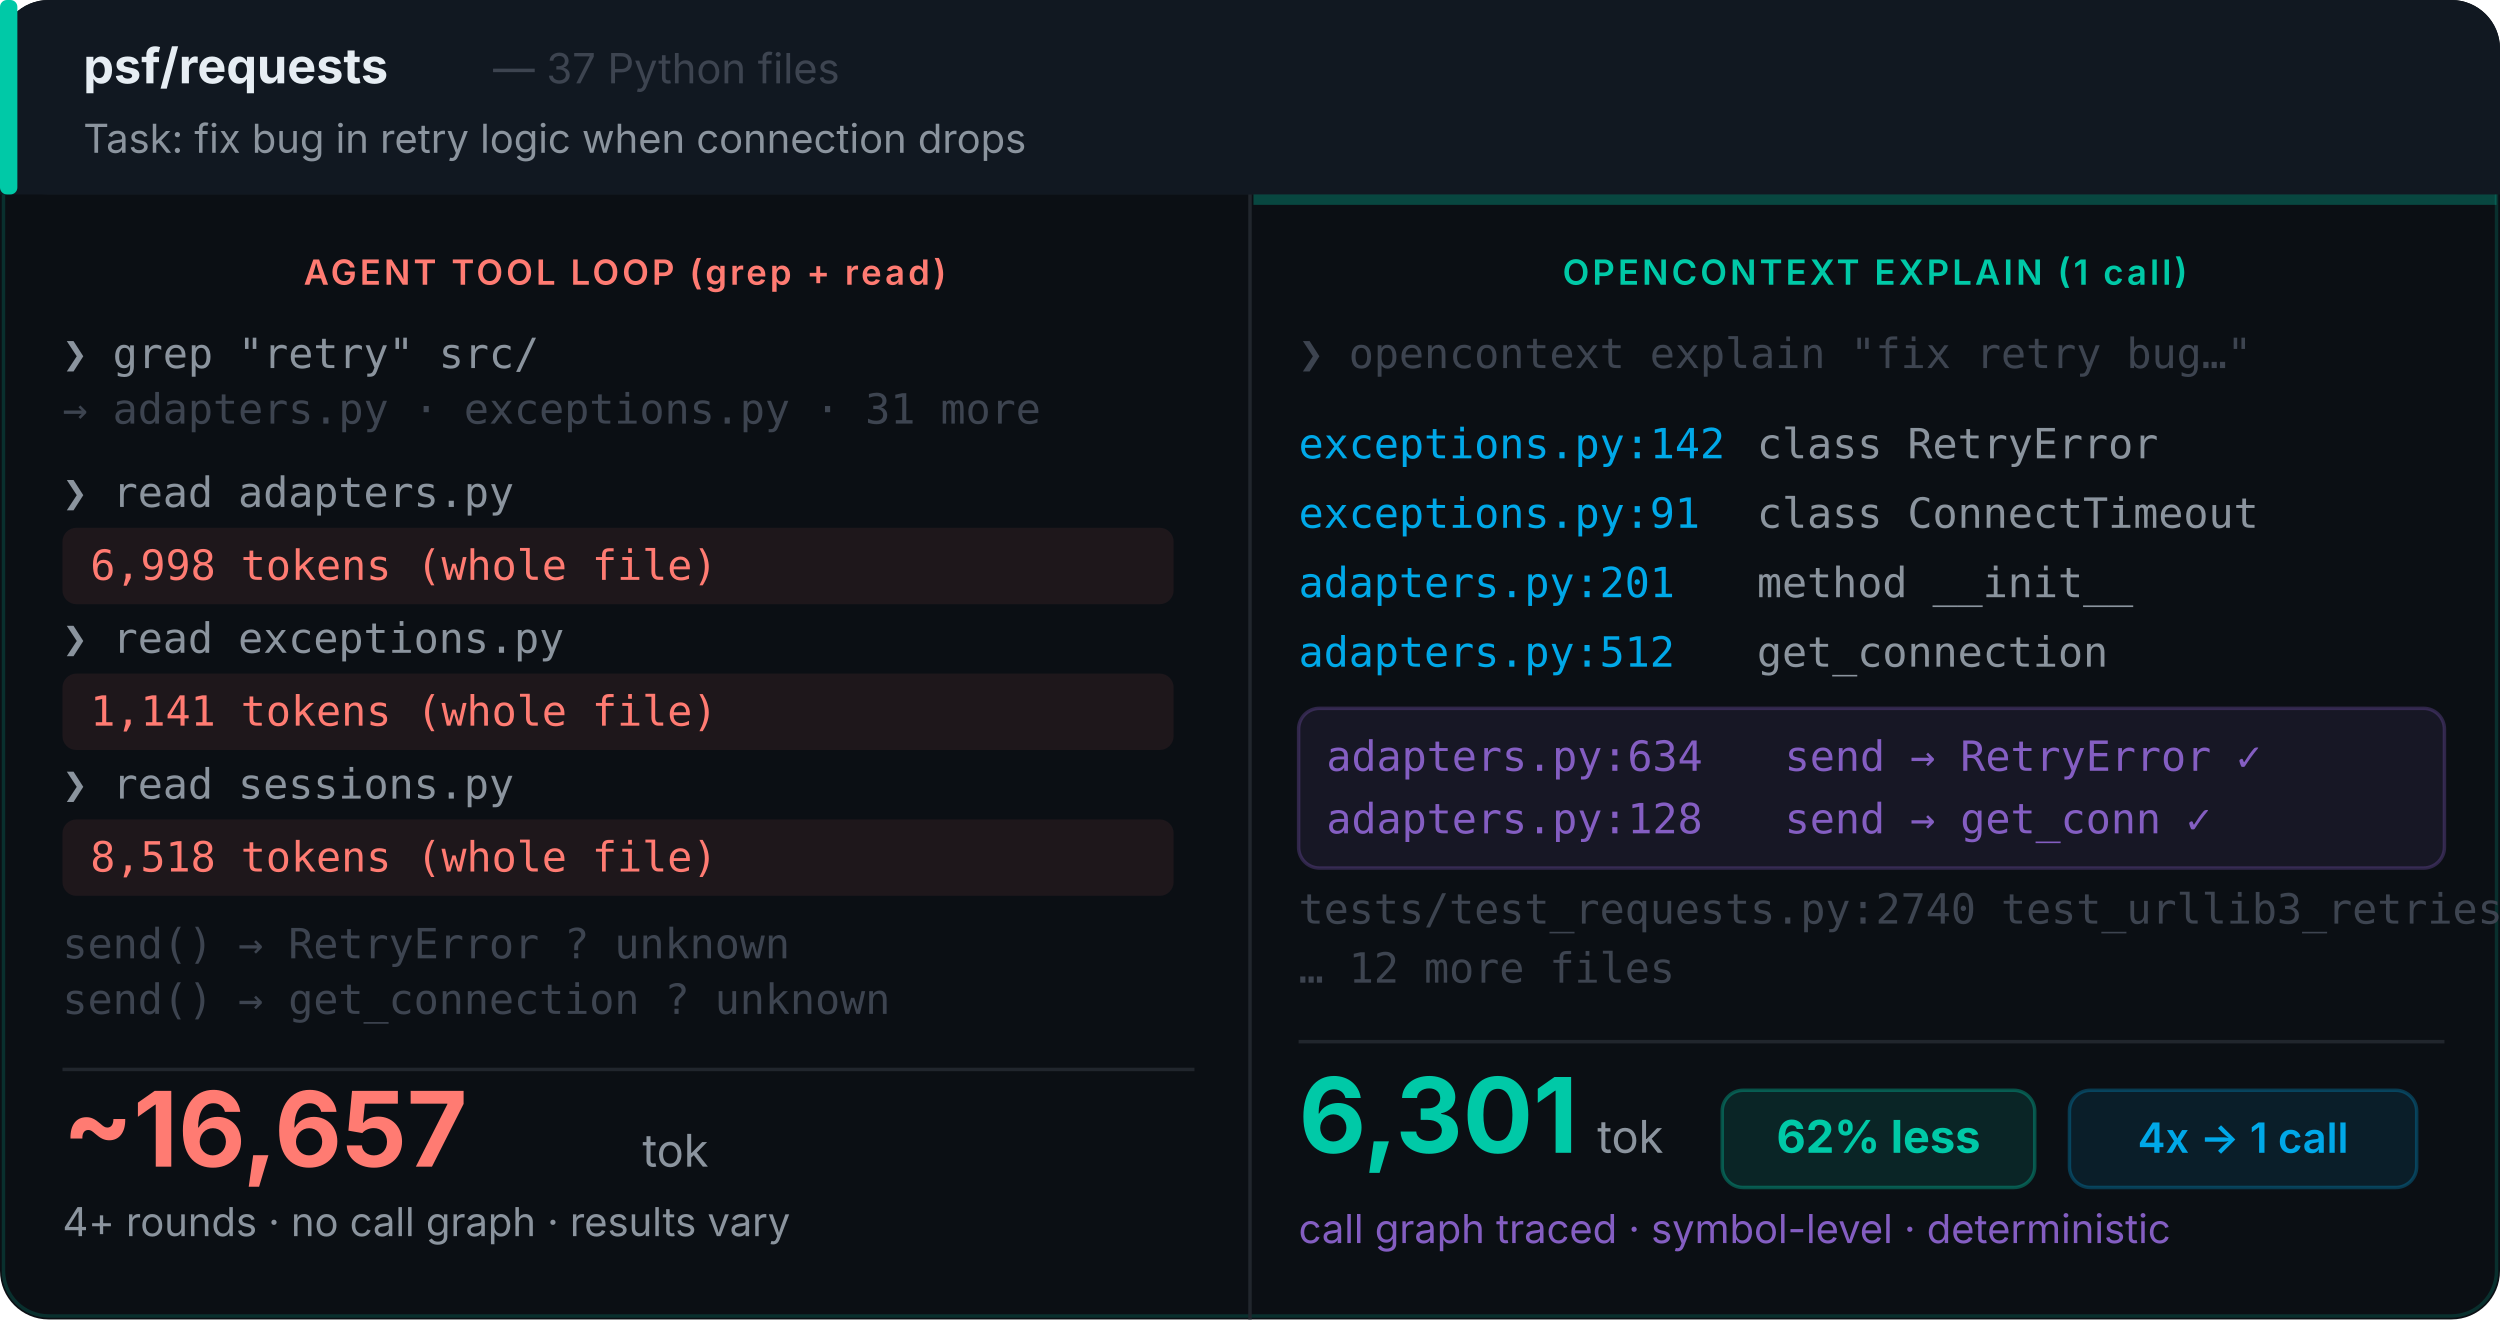
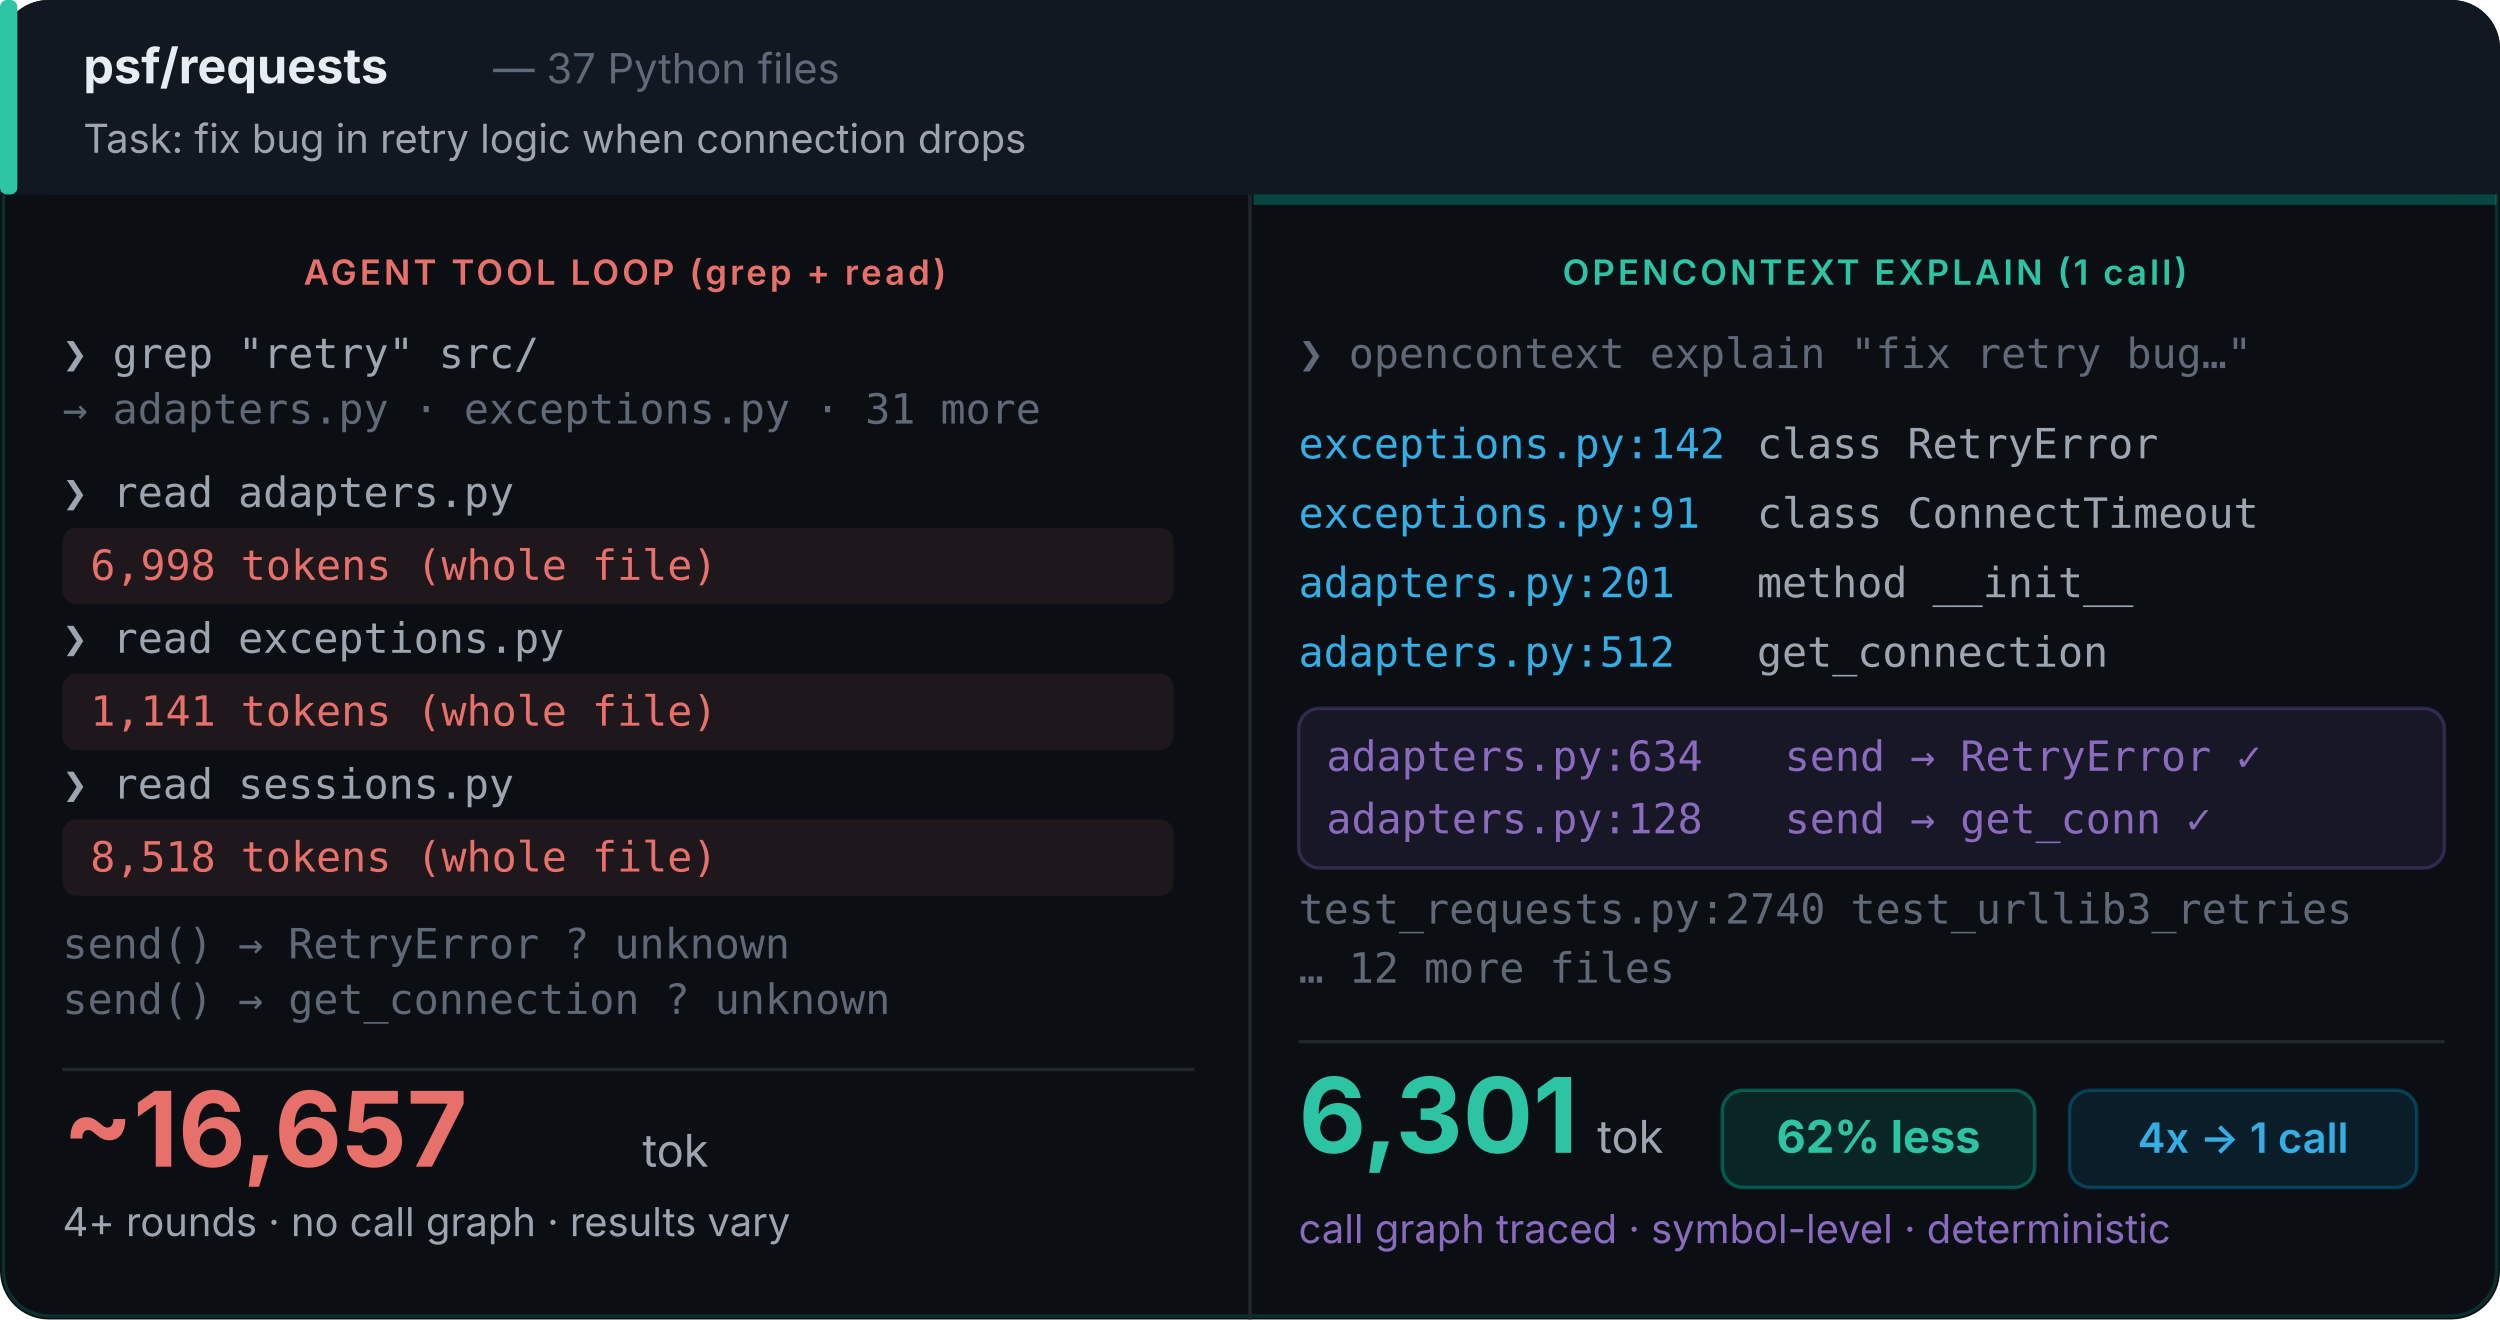
<svg xmlns="http://www.w3.org/2000/svg" viewBox="0 0 720 380" width="720" height="380" role="img" aria-label="Benchmark: fix retry bug on psf/requests — grep+read 16,657 tok 4 rounds vs opencontext 6,301 tok 1 call — 62% fewer tokens, call graph included">
  <rect width="720" height="380" rx="14" fill="#0B0F14" />
  <rect x="1" y="1" width="718" height="378" rx="13" fill="none" stroke="rgba(0,201,167,0.18)" stroke-width="1" />
  <rect width="720" height="56" rx="14" fill="#111821" />
  <rect y="42" width="720" height="14" fill="#111821" />
-   <rect x="0" y="0" width="5" height="56" rx="2" fill="#00C9A7" />
+   <rect x="0" y="0" width="5" height="56" rx="2" fill="#2DC4A4" />
  <text x="24" y="24" font-family="-apple-system,BlinkMacSystemFont,'Segoe UI',sans-serif" font-size="14" font-weight="700" fill="#E6EDF3">psf/requests</text>
-   <text x="142" y="24" font-family="-apple-system,BlinkMacSystemFont,'Segoe UI',sans-serif" font-size="12" fill="#3D4450"> — 37 Python files</text>
-   <text x="24" y="44" font-family="-apple-system,BlinkMacSystemFont,'Segoe UI',sans-serif" font-size="11.5" fill="#8B949E">Task: fix bug in retry logic when connection drops</text>
+   <text x="142" y="24" font-family="-apple-system,BlinkMacSystemFont,'Segoe UI',sans-serif" font-size="12" fill="#606978"> — 37 Python files</text>
+   <text x="24" y="44" font-family="-apple-system,BlinkMacSystemFont,'Segoe UI',sans-serif" font-size="11.5" fill="#9DA6B0">Task: fix bug in retry logic when connection drops</text>
  <line x1="360" y1="56" x2="360" y2="380" stroke="#21262D" stroke-width="1" />
-   <text x="180" y="82" text-anchor="middle" font-family="-apple-system,BlinkMacSystemFont,'Segoe UI',sans-serif" font-size="10" font-weight="600" fill="#FF7B72" letter-spacing="0.9">AGENT TOOL LOOP  (grep + read)</text>
+   <text x="180" y="82" text-anchor="middle" font-family="-apple-system,BlinkMacSystemFont,'Segoe UI',sans-serif" font-size="10" font-weight="600" fill="#E8706A" letter-spacing="0.9">AGENT TOOL LOOP  (grep + read)</text>
  <g font-family="'JetBrains Mono','Cascadia Code','SF Mono',Consolas,monospace" font-size="12">
-     <text x="18" y="106" fill="#8B949E">❯ grep "retry" src/</text>
-     <text x="18" y="122" fill="#3D4450">  → adapters.py · exceptions.py · 31 more</text>
-     <text x="18" y="146" fill="#8B949E">❯ read adapters.py</text>
+     <text x="18" y="106" fill="#9DA6B0">❯ grep "retry" src/</text>
+     <text x="18" y="122" fill="#606978">  → adapters.py · exceptions.py · 31 more</text>
+     <text x="18" y="146" fill="#9DA6B0">❯ read adapters.py</text>
    <rect x="18" y="152" width="320" height="22" rx="4" fill="rgba(255,123,114,0.08)" />
-     <text x="26" y="167" fill="#FF7B72">  6,998 tokens  (whole file)</text>
-     <text x="18" y="188" fill="#8B949E">❯ read exceptions.py</text>
+     <text x="26" y="167" fill="#E8706A">  6,998 tokens  (whole file)</text>
+     <text x="18" y="188" fill="#9DA6B0">❯ read exceptions.py</text>
    <rect x="18" y="194" width="320" height="22" rx="4" fill="rgba(255,123,114,0.08)" />
-     <text x="26" y="209" fill="#FF7B72">  1,141 tokens  (whole file)</text>
-     <text x="18" y="230" fill="#8B949E">❯ read sessions.py</text>
+     <text x="26" y="209" fill="#E8706A">  1,141 tokens  (whole file)</text>
+     <text x="18" y="230" fill="#9DA6B0">❯ read sessions.py</text>
    <rect x="18" y="236" width="320" height="22" rx="4" fill="rgba(255,123,114,0.08)" />
-     <text x="26" y="251" fill="#FF7B72">  8,518 tokens  (whole file)</text>
-     <text x="18" y="276" fill="#3D4450">  send() → RetryError ?      unknown</text>
-     <text x="18" y="292" fill="#3D4450">  send() → get_connection ?  unknown</text>
+     <text x="26" y="251" fill="#E8706A">  8,518 tokens  (whole file)</text>
+     <text x="18" y="276" fill="#606978">  send() → RetryError ?      unknown</text>
+     <text x="18" y="292" fill="#606978">  send() → get_connection ?  unknown</text>
  </g>
  <line x1="18" y1="308" x2="344" y2="308" stroke="#21262D" stroke-width="1" />
-   <text x="18" y="336" font-family="-apple-system,BlinkMacSystemFont,'Segoe UI',sans-serif" font-size="30" font-weight="700" fill="#FF7B72">~16,657</text>
-   <text x="185" y="336" font-family="-apple-system,BlinkMacSystemFont,'Segoe UI',sans-serif" font-size="13" fill="#8B949E"> tok</text>
-   <text x="18" y="356" font-family="-apple-system,BlinkMacSystemFont,'Segoe UI',sans-serif" font-size="11.5" fill="#8B949E">4+ rounds  ·  no call graph  ·  results vary</text>
+   <text x="18" y="336" font-family="-apple-system,BlinkMacSystemFont,'Segoe UI',sans-serif" font-size="30" font-weight="700" fill="#E8706A">~16,657</text>
+   <text x="185" y="336" font-family="-apple-system,BlinkMacSystemFont,'Segoe UI',sans-serif" font-size="13" fill="#9DA6B0"> tok</text>
+   <text x="18" y="356" font-family="-apple-system,BlinkMacSystemFont,'Segoe UI',sans-serif" font-size="11.5" fill="#9DA6B0">4+ rounds  ·  no call graph  ·  results vary</text>
  <rect x="361" y="56" width="358" height="3" fill="rgba(0,201,167,0.30)" />
-   <text x="540" y="82" text-anchor="middle" font-family="-apple-system,BlinkMacSystemFont,'Segoe UI',sans-serif" font-size="10" font-weight="600" fill="#00C9A7" letter-spacing="0.9">OPENCONTEXT EXPLAIN  (1 call)</text>
+   <text x="540" y="82" text-anchor="middle" font-family="-apple-system,BlinkMacSystemFont,'Segoe UI',sans-serif" font-size="10" font-weight="600" fill="#2DC4A4" letter-spacing="0.9">OPENCONTEXT EXPLAIN  (1 call)</text>
  <g font-family="'JetBrains Mono','Cascadia Code','SF Mono',Consolas,monospace" font-size="12">
-     <text x="374" y="106" fill="#3D4450">❯ opencontext explain "fix retry bug…"</text>
-     <text x="374" y="132" fill="#00A8E8">exceptions.py:142</text>
-     <text x="506" y="132" fill="#8B949E"> class RetryError</text>
-     <text x="374" y="152" fill="#00A8E8">exceptions.py:91 </text>
-     <text x="506" y="152" fill="#8B949E"> class ConnectTimeout</text>
-     <text x="374" y="172" fill="#00A8E8">adapters.py:201  </text>
-     <text x="506" y="172" fill="#8B949E"> method __init__</text>
-     <text x="374" y="192" fill="#00A8E8">adapters.py:512  </text>
-     <text x="506" y="192" fill="#8B949E"> get_connection</text>
+     <text x="374" y="106" fill="#606978">❯ opencontext explain "fix retry bug…"</text>
+     <text x="374" y="132" fill="#35ADE5">exceptions.py:142</text>
+     <text x="506" y="132" fill="#9DA6B0"> class RetryError</text>
+     <text x="374" y="152" fill="#35ADE5">exceptions.py:91 </text>
+     <text x="506" y="152" fill="#9DA6B0"> class ConnectTimeout</text>
+     <text x="374" y="172" fill="#35ADE5">adapters.py:201  </text>
+     <text x="506" y="172" fill="#9DA6B0"> method __init__</text>
+     <text x="374" y="192" fill="#35ADE5">adapters.py:512  </text>
+     <text x="506" y="192" fill="#9DA6B0"> get_connection</text>
    <rect x="374" y="204" width="330" height="46" rx="6" fill="rgba(132,92,194,0.10)" stroke="rgba(132,92,194,0.30)" stroke-width="1" />
-     <text x="382" y="222" fill="#845EC2">adapters.py:634  </text>
-     <text x="514" y="222" fill="#845EC2"> send → RetryError  ✓</text>
-     <text x="382" y="240" fill="#845EC2">adapters.py:128  </text>
-     <text x="514" y="240" fill="#845EC2"> send → get_conn  ✓</text>
-     <text x="374" y="266" fill="#3D4450">tests/test_requests.py:2740  test_urllib3_retries</text>
-     <text x="374" y="283" fill="#3D4450">… 12 more files</text>
+     <text x="382" y="222" fill="#8A6BBF">adapters.py:634  </text>
+     <text x="514" y="222" fill="#8A6BBF"> send → RetryError  ✓</text>
+     <text x="382" y="240" fill="#8A6BBF">adapters.py:128  </text>
+     <text x="514" y="240" fill="#8A6BBF"> send → get_conn  ✓</text>
+     <text x="374" y="266" fill="#606978">test_requests.py:2740  test_urllib3_retries</text>
+     <text x="374" y="283" fill="#606978">… 12 more files</text>
  </g>
  <line x1="374" y1="300" x2="704" y2="300" stroke="#21262D" stroke-width="1" />
-   <text x="374" y="332" font-family="-apple-system,BlinkMacSystemFont,'Segoe UI',sans-serif" font-size="30" font-weight="700" fill="#00C9A7">6,301</text>
-   <text x="460" y="332" font-family="-apple-system,BlinkMacSystemFont,'Segoe UI',sans-serif" font-size="13" fill="#8B949E"> tok</text>
+   <text x="374" y="332" font-family="-apple-system,BlinkMacSystemFont,'Segoe UI',sans-serif" font-size="30" font-weight="700" fill="#2DC4A4">6,301</text>
+   <text x="460" y="332" font-family="-apple-system,BlinkMacSystemFont,'Segoe UI',sans-serif" font-size="13" fill="#9DA6B0"> tok</text>
  <rect x="496" y="314" width="90" height="28" rx="6" fill="rgba(0,201,167,0.12)" stroke="rgba(0,201,167,0.35)" stroke-width="1" />
-   <text x="541" y="332" text-anchor="middle" font-family="-apple-system,BlinkMacSystemFont,'Segoe UI',sans-serif" font-size="13" font-weight="700" fill="#00C9A7">62% less</text>
+   <text x="541" y="332" text-anchor="middle" font-family="-apple-system,BlinkMacSystemFont,'Segoe UI',sans-serif" font-size="13" font-weight="700" fill="#2DC4A4">62% less</text>
  <rect x="596" y="314" width="100" height="28" rx="6" fill="rgba(0,168,232,0.10)" stroke="rgba(0,168,232,0.28)" stroke-width="1" />
-   <text x="646" y="332" text-anchor="middle" font-family="-apple-system,BlinkMacSystemFont,'Segoe UI',sans-serif" font-size="12" font-weight="600" fill="#00A8E8">4x → 1 call</text>
-   <text x="374" y="358" font-family="-apple-system,BlinkMacSystemFont,'Segoe UI',sans-serif" font-size="11.5" fill="#845EC2">call graph traced  ·  symbol-level  ·  deterministic</text>
+   <text x="646" y="332" text-anchor="middle" font-family="-apple-system,BlinkMacSystemFont,'Segoe UI',sans-serif" font-size="12" font-weight="600" fill="#35ADE5">4x → 1 call</text>
+   <text x="374" y="358" font-family="-apple-system,BlinkMacSystemFont,'Segoe UI',sans-serif" font-size="11.5" fill="#8A6BBF">call graph traced  ·  symbol-level  ·  deterministic</text>
</svg>
